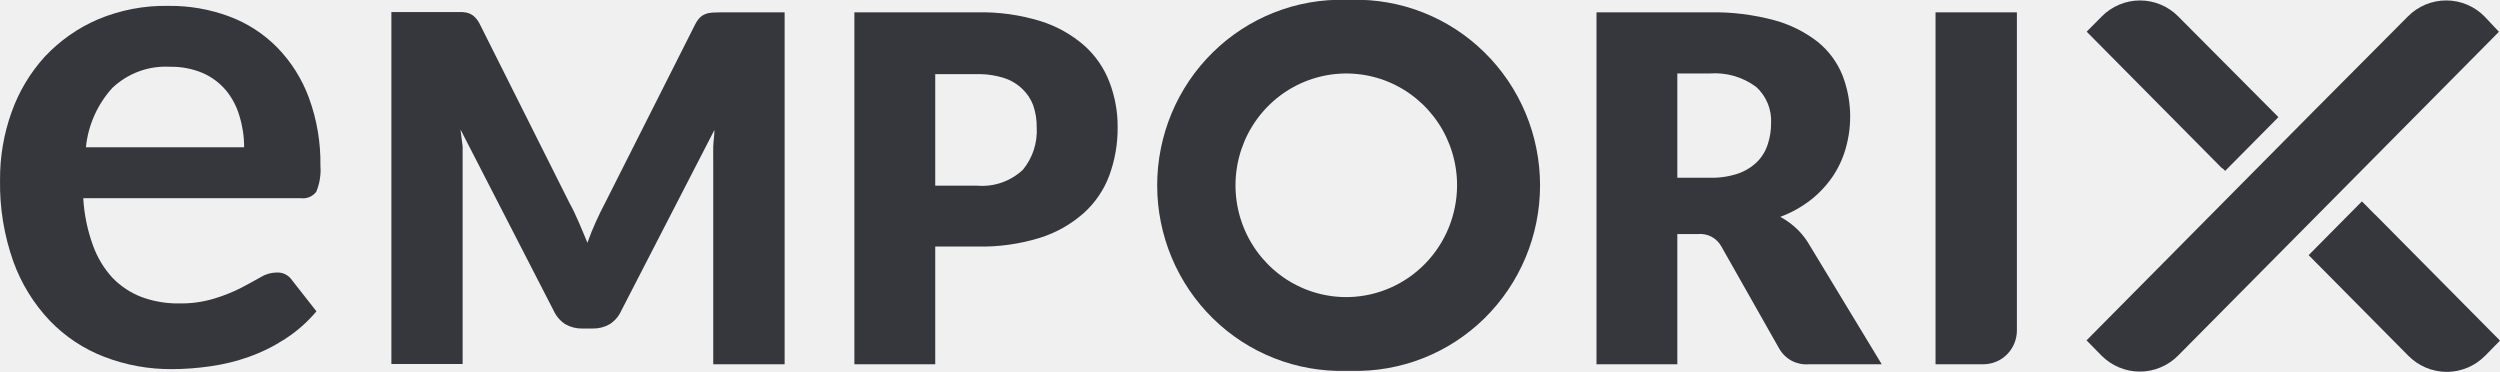
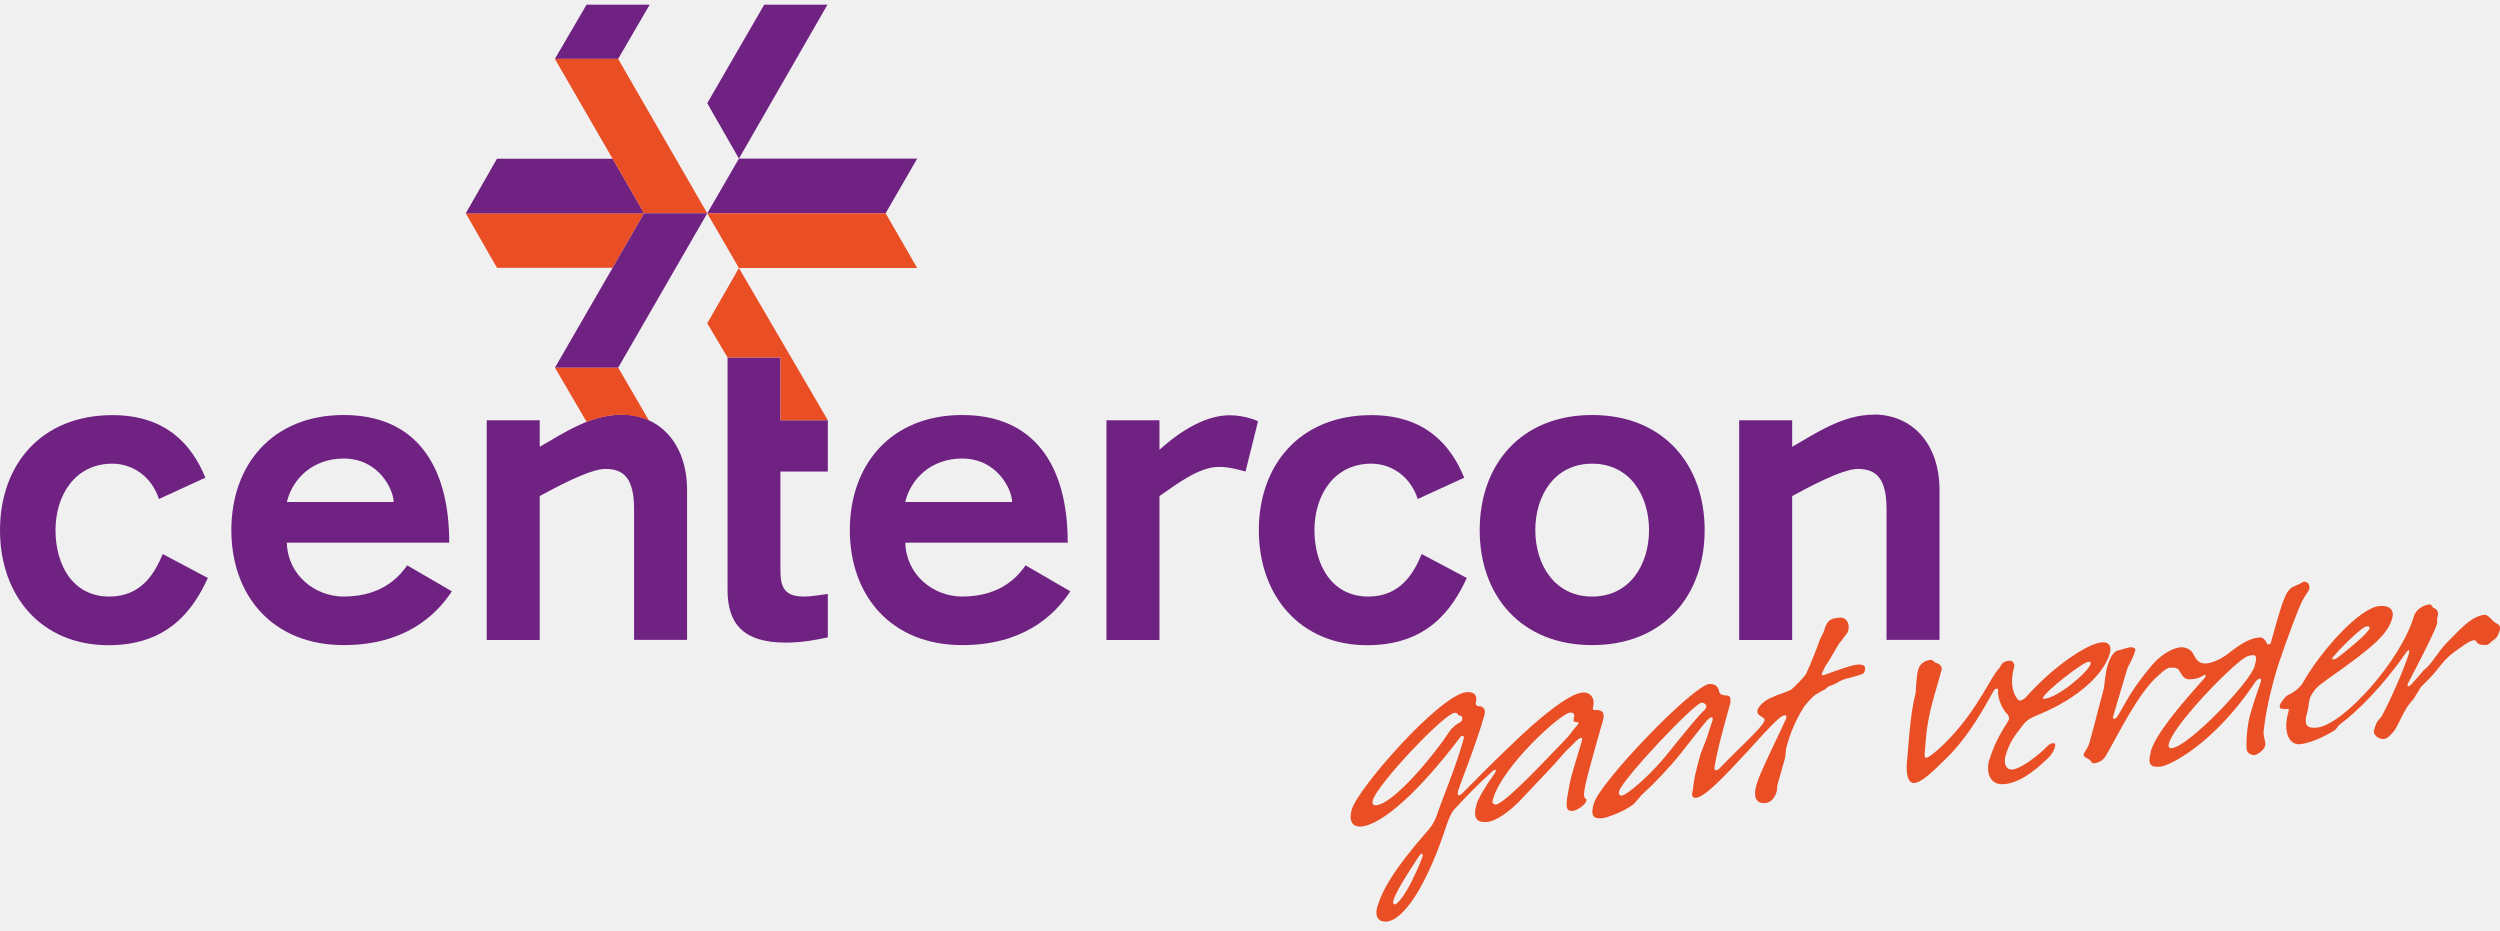
- <svg xmlns="http://www.w3.org/2000/svg" width="148" height="22" viewBox="0 0 148 22" fill="none">
-   <g clip-path="url(#clip0_2027_64)">
-     <path fill-rule="evenodd" clip-rule="evenodd" d="M79.992 -0.01C81.446 -0.05 82.893 0.205 84.248 0.739C85.602 1.273 86.836 2.076 87.879 3.1C88.92 4.123 89.749 5.347 90.315 6.699C90.88 8.051 91.171 9.505 91.171 10.973C91.171 12.44 90.88 13.892 90.315 15.244C89.749 16.596 88.92 17.821 87.879 18.845C86.836 19.868 85.602 20.671 84.248 21.205C82.893 21.739 81.446 21.994 79.992 21.954H79.684C78.231 21.994 76.784 21.739 75.43 21.205C74.075 20.671 72.84 19.868 71.798 18.845C70.756 17.821 69.928 16.596 69.362 15.244C68.797 13.892 68.505 12.44 68.505 10.973C68.505 9.505 68.797 8.051 69.362 6.699C69.928 5.347 70.756 4.123 71.798 3.1C72.84 2.076 74.075 1.273 75.43 0.739C76.784 0.205 78.231 -0.05 79.684 -0.01H79.992ZM82.177 4.84C80.97 4.344 79.643 4.221 78.368 4.489C77.091 4.756 75.924 5.401 75.012 6.341C74.101 7.281 73.488 8.473 73.251 9.767C73.014 11.06 73.164 12.395 73.682 13.602C74.201 14.808 75.063 15.832 76.16 16.542C77.257 17.252 78.539 17.615 79.842 17.587C81.556 17.545 83.186 16.831 84.384 15.594C85.583 14.358 86.255 12.698 86.259 10.969C86.259 9.653 85.871 8.368 85.144 7.277C84.416 6.185 83.383 5.337 82.177 4.84Z" fill="#36373D" />
-     <path fill-rule="evenodd" clip-rule="evenodd" d="M9.967 0.348C11.198 0.333 12.422 0.546 13.577 0.976C14.648 1.374 15.619 2.004 16.422 2.822C17.246 3.67 17.883 4.684 18.291 5.797C18.762 7.083 18.991 8.445 18.969 9.815C19.01 10.339 18.926 10.865 18.724 11.35C18.618 11.49 18.477 11.6 18.315 11.667C18.153 11.734 17.976 11.756 17.802 11.732H4.929C4.982 12.681 5.173 13.617 5.497 14.509C5.751 15.229 6.148 15.889 6.663 16.45C7.149 16.952 7.739 17.341 8.39 17.587C9.097 17.846 9.845 17.973 10.597 17.962C11.304 17.976 12.009 17.88 12.686 17.675C13.229 17.512 13.756 17.301 14.262 17.046C14.696 16.816 15.082 16.609 15.414 16.418C15.701 16.238 16.03 16.14 16.368 16.132C16.55 16.121 16.732 16.158 16.895 16.24C17.058 16.323 17.197 16.447 17.298 16.601L18.733 18.431C18.198 19.068 17.57 19.621 16.872 20.069C16.201 20.506 15.481 20.861 14.727 21.128C13.987 21.392 13.22 21.578 12.441 21.684C11.698 21.794 10.947 21.85 10.195 21.852C8.825 21.865 7.463 21.62 6.182 21.128C4.963 20.662 3.86 19.932 2.951 18.988C1.999 17.985 1.263 16.793 0.791 15.487C0.241 13.936 -0.027 12.297 0.002 10.651C-0.007 9.281 0.225 7.92 0.688 6.633C1.12 5.419 1.787 4.305 2.651 3.355C3.541 2.407 4.614 1.653 5.804 1.143C7.122 0.591 8.54 0.32 9.967 0.348ZM10.061 3.952C9.441 3.917 8.821 4.009 8.237 4.222C7.653 4.436 7.118 4.766 6.663 5.192C5.773 6.163 5.219 7.401 5.086 8.717H14.452C14.454 8.091 14.361 7.469 14.176 6.871C14.018 6.319 13.749 5.805 13.388 5.36C13.013 4.914 12.54 4.56 12.009 4.326C11.392 4.066 10.728 3.939 10.061 3.952Z" fill="#36373D" />
-     <path fill-rule="evenodd" clip-rule="evenodd" d="M101.222 0.73C102.512 0.704 103.798 0.864 105.045 1.199C105.98 1.453 106.856 1.89 107.622 2.488C108.262 3.01 108.761 3.685 109.073 4.453C109.613 5.848 109.677 7.385 109.255 8.821C109.083 9.417 108.816 9.981 108.466 10.491C108.104 11.011 107.665 11.473 107.165 11.859C106.625 12.273 106.027 12.602 105.392 12.838C105.706 13.007 106 13.213 106.267 13.451C106.552 13.704 106.801 13.996 107.008 14.318L111.399 21.565H107.063C106.719 21.591 106.375 21.519 106.07 21.358C105.765 21.196 105.511 20.95 105.336 20.65L101.908 14.597C101.773 14.35 101.57 14.148 101.323 14.016C101.077 13.885 100.798 13.829 100.52 13.856H99.298V21.565H94.513V0.73H101.222ZM103.965 5.145C103.174 4.558 102.201 4.276 101.222 4.349H99.298V10.523H101.222C101.789 10.538 102.354 10.454 102.893 10.276C103.314 10.13 103.698 9.894 104.02 9.584C104.31 9.293 104.526 8.936 104.651 8.542C104.784 8.14 104.851 7.717 104.848 7.293C104.87 6.891 104.801 6.489 104.648 6.117C104.495 5.746 104.262 5.413 103.965 5.145Z" fill="#36373D" />
-     <path d="M27.372 0.713C27.515 0.72 27.657 0.749 27.791 0.801C27.915 0.851 28.027 0.928 28.121 1.024C28.241 1.147 28.339 1.29 28.413 1.445L33.726 12.042C33.915 12.376 34.097 12.766 34.27 13.172C34.444 13.578 34.609 13.96 34.775 14.373C34.932 13.936 35.089 13.538 35.271 13.14C35.452 12.742 35.633 12.36 35.831 11.994L41.136 1.477C41.21 1.323 41.306 1.181 41.421 1.055C41.516 0.957 41.631 0.881 41.759 0.833C41.892 0.781 42.034 0.751 42.177 0.745L42.721 0.729H46.45V21.565H42.224V9.584C42.224 9.305 42.216 9.011 42.224 8.685C42.232 8.359 42.295 8.025 42.295 7.69L36.777 18.398C36.63 18.726 36.392 19.002 36.091 19.194C35.791 19.366 35.45 19.453 35.105 19.449H34.451C34.106 19.452 33.766 19.365 33.466 19.194C33.167 19 32.93 18.724 32.78 18.398L27.261 7.666L27.388 8.677V21.549H23.17V0.713H27.372Z" fill="#36373D" />
-     <path fill-rule="evenodd" clip-rule="evenodd" d="M57.864 0.73C59.132 0.703 60.396 0.88 61.609 1.254C62.557 1.55 63.435 2.041 64.187 2.694C64.847 3.283 65.358 4.022 65.676 4.85C66.006 5.707 66.172 6.62 66.165 7.539C66.172 8.514 66.004 9.482 65.668 10.396C65.348 11.251 64.826 12.016 64.147 12.623C63.396 13.286 62.515 13.782 61.561 14.079C60.364 14.448 59.116 14.623 57.864 14.596H55.366V21.565H50.58V0.73H57.864ZM55.366 10.992H57.864C58.352 11.031 58.843 10.968 59.306 10.807C59.768 10.645 60.193 10.389 60.553 10.053C61.136 9.347 61.429 8.441 61.373 7.523C61.378 7.08 61.306 6.638 61.16 6.219C61.022 5.859 60.806 5.536 60.529 5.272C60.221 4.973 59.849 4.749 59.441 4.62C58.995 4.477 58.531 4.399 58.064 4.389H55.366V10.992Z" fill="#36373D" />
-     <path d="M119.4 19.56C119.4 20.092 119.191 20.601 118.819 20.977C118.446 21.353 117.941 21.564 117.414 21.564H114.584V0.729H119.4V19.56Z" fill="#36373D" />
-     <path d="M140.614 12.718L140.638 12.734L148 20.164L147.118 21.063C146.82 21.364 146.465 21.603 146.076 21.767C145.686 21.929 145.268 22.014 144.847 22.014C144.425 22.014 144.007 21.929 143.617 21.767C143.228 21.603 142.874 21.364 142.576 21.063L136.672 15.104L139.825 11.922L140.614 12.718Z" fill="#36373D" />
-     <path d="M144.815 0.026C145.236 0.026 145.654 0.11 146.044 0.272C146.434 0.436 146.787 0.674 147.085 0.976L147.937 1.882L128.947 21.047C128.649 21.348 128.294 21.588 127.905 21.75C127.516 21.913 127.098 21.997 126.676 21.997C126.254 21.997 125.837 21.913 125.448 21.75C125.058 21.588 124.703 21.348 124.405 21.047L123.523 20.149L136.837 6.711L142.545 0.976C142.843 0.674 143.197 0.436 143.586 0.272C143.976 0.11 144.393 0.026 144.815 0.026Z" fill="#36373D" />
-     <path d="M126.688 0.027C127.109 0.027 127.526 0.111 127.915 0.273C128.304 0.436 128.657 0.675 128.954 0.976L134.661 6.711L134.882 6.935L131.729 10.117L131.58 9.966H131.548L123.531 1.875L124.421 0.976C124.719 0.675 125.073 0.436 125.461 0.273C125.85 0.111 126.267 0.027 126.688 0.027Z" fill="#36373D" />
+ <svg xmlns="http://www.w3.org/2000/svg" width="180" height="67" viewBox="0 0 180 67" fill="none">
+   <g clip-path="url(#clip0_796_2706)">
+     <path d="M44.112 19.28L46.377 15.357H33.535L35.783 19.28H44.112Z" fill="#E94E24" />
+     <path d="M46.377 15.358L44.112 11.428H35.783L33.535 15.358H46.377Z" fill="#702283" />
+     <path d="M42.233 0.334L39.952 4.24H44.506L46.779 0.334H42.233Z" fill="#702283" />
+     <path d="M46.376 15.358H50.922L44.506 4.24H39.952L46.376 15.358Z" fill="#E94E24" />
+     <path d="M53.203 11.42L50.922 15.358H63.764L66.037 11.42H53.203Z" fill="#702283" />
+     <path d="M53.203 19.296L50.922 15.357H63.764L66.037 19.296H53.203Z" fill="#E94E24" />
+     <path d="M55.025 0.334L50.922 7.432L53.203 11.419L59.579 0.334H55.025Z" fill="#702283" />
+     <path d="M46.376 15.357H50.922L44.506 26.476H39.952L46.376 15.357Z" fill="#702283" />
+     <path d="M11.438 35.92C10.938 34.361 9.592 33.384 8.09 33.384C5.374 33.384 3.996 35.698 3.996 38.168C3.996 40.638 5.21 42.952 7.869 42.952C10.15 42.952 11.118 41.327 11.717 39.891L14.966 41.614C13.908 43.928 12.095 46.455 7.811 46.455C2.962 46.455 0 42.894 0 38.176C0 33.458 2.97 29.889 8.099 29.889C11.947 29.889 13.818 32.014 14.786 34.393L11.446 35.928L11.438 35.92Z" fill="#702283" />
+     <path d="M20.653 39.079C20.718 41.417 22.688 42.952 24.747 42.952C27.75 42.952 28.94 41.229 29.317 40.704L32.534 42.575C31.344 44.388 29.063 46.447 24.747 46.447C19.627 46.447 16.657 42.886 16.657 38.168C16.657 33.45 19.627 29.881 24.747 29.881C29.867 29.881 32.345 33.417 32.345 39.071H20.653V39.079ZM28.341 36.142C28.341 35.296 27.307 33.015 24.747 33.015C22.532 33.015 21.063 34.451 20.653 36.142H28.341Z" fill="#702283" />
+     <path d="M65.183 39.079C65.249 41.417 67.218 42.952 69.278 42.952C72.281 42.952 73.47 41.229 73.84 40.704L77.064 42.575C75.874 44.388 73.593 46.447 69.278 46.447C64.157 46.447 61.187 42.886 61.187 38.168C61.187 33.45 64.157 29.881 69.278 29.881C74.398 29.881 76.876 33.417 76.876 39.071H65.183V39.079ZM72.871 36.142C72.871 35.296 71.838 33.015 69.269 33.015C67.054 33.015 65.585 34.451 65.175 36.142H72.863H72.871Z" fill="#702283" />
+     <path d="M102.074 35.92C101.573 34.361 100.236 33.384 98.734 33.384C96.018 33.384 94.64 35.698 94.64 38.168C94.64 40.638 95.862 42.952 98.513 42.952C100.794 42.952 101.77 41.327 102.361 39.891L105.61 41.614C104.544 43.928 102.73 46.455 98.447 46.455C93.606 46.455 90.636 42.894 90.636 38.176C90.636 33.458 93.606 29.889 98.734 29.889C102.583 29.889 104.453 32.014 105.422 34.393L102.074 35.928V35.92Z" fill="#702283" />
+     <path d="M122.735 38.168C122.735 42.886 119.765 46.447 114.636 46.447C109.508 46.447 106.538 42.886 106.538 38.168C106.538 33.45 109.508 29.881 114.636 29.881C119.765 29.881 122.735 33.45 122.735 38.168ZM110.542 38.168C110.542 40.638 111.92 42.952 114.636 42.952C117.352 42.952 118.731 40.638 118.731 38.168C118.731 35.698 117.36 33.385 114.636 33.385C111.912 33.385 110.542 35.698 110.542 38.168Z" fill="#702283" />
+     <path d="M59.603 33.952V30.259H56.198V25.738H52.383V42.453C52.383 44.857 53.45 46.268 56.576 46.268C57.766 46.268 58.701 46.079 59.603 45.891V42.764C59.045 42.83 58.447 42.953 57.913 42.953C56.444 42.953 56.19 42.264 56.19 41.017V33.952H59.595H59.603Z" fill="#702283" />
+     <path d="M52.383 25.738H56.198V30.259H59.604L53.203 19.297L50.922 23.276L52.383 25.738Z" fill="#E94E24" />
+     <path d="M44.744 29.856C42.561 29.856 40.69 31.111 38.86 32.17V30.258H35.045V46.078H38.86V35.715C39.894 35.157 42.438 33.762 43.587 33.762C44.941 33.762 45.654 34.475 45.654 36.666V46.07H49.47V35.296C49.47 31.924 47.484 29.848 44.744 29.848" fill="#702283" />
+     <path d="M42.241 30.382C43.037 30.07 43.866 29.865 44.744 29.865C45.466 29.865 46.13 30.013 46.729 30.284L44.514 26.477H39.96L42.241 30.382Z" fill="#E94E24" />
+     <path d="M134.912 29.856C132.737 29.856 130.866 31.111 129.037 32.17V30.258H125.221V46.078H129.037V35.715C130.071 35.157 132.614 33.762 133.763 33.762C135.117 33.762 135.831 34.475 135.831 36.666V46.07H139.646V35.296C139.646 31.924 137.66 29.848 134.92 29.848" fill="#702283" />
+     <path d="M88.535 29.898C86.517 29.898 84.54 31.425 83.481 32.385V30.259H79.665V46.079H83.481V35.716C84.671 34.904 86.295 33.615 87.772 33.615C88.585 33.615 89.487 33.903 89.676 33.952L90.579 30.325C90.579 30.325 89.676 29.898 88.527 29.898" fill="#702283" />
+     <path d="M107.908 57.853C108.917 57.262 111.24 54.768 112.897 53.045C113.078 52.84 113.316 52.462 113.545 52.249C113.693 52.093 113.677 51.978 113.521 51.986C113.34 52.003 113.266 51.913 113.307 51.765C113.398 51.445 113.324 51.281 113.037 51.305C112.372 51.363 108.163 55.162 107.49 57.55C107.424 57.771 107.449 57.861 107.629 57.919C107.67 57.935 107.744 57.96 107.9 57.845M102.386 61.783C102.476 61.562 102.452 61.464 102.345 61.472C102.296 61.472 102.214 61.578 102.091 61.759C101.229 63.055 100.474 64.294 100.335 64.811C100.269 65.033 100.318 65.123 100.45 65.115C100.573 65.107 101.328 64.467 102.386 61.783ZM104.339 52.692C104.585 52.339 104.897 52.118 105.168 51.978C105.258 51.921 105.258 51.83 105.283 51.757C105.315 51.633 105.209 51.502 105.053 51.51C104.954 51.51 104.963 51.297 104.733 51.322C103.97 51.387 99.17 56.458 98.841 57.615C98.808 57.738 98.784 58.001 99.063 57.984C100.384 57.878 103.33 54.251 104.339 52.7M99.186 65.246C99.481 64.212 100.261 62.686 102.862 59.732C103.157 59.396 103.338 59.018 103.477 58.624C103.945 57.246 104.782 55.35 105.389 53.184C105.422 53.061 105.373 52.971 105.274 52.979C105.176 52.987 105.151 53.061 105.069 53.168C102.37 56.729 99.604 59.379 97.996 59.511C97.463 59.552 97.069 59.207 97.323 58.296C97.766 56.745 103.707 49.992 105.586 49.837C106.119 49.795 106.423 50.033 106.251 50.641C106.226 50.715 106.366 50.846 106.415 50.846C106.694 50.821 107.022 50.985 106.874 51.502C106.292 53.57 105.118 56.475 104.995 56.893C104.889 57.287 105.012 57.369 105.274 57.131C106.292 56.089 107.473 54.907 108.827 53.619C110.714 51.781 112.93 49.943 113.947 49.861C114.53 49.812 114.866 50.312 114.694 50.903C114.661 51.026 114.678 51.141 114.875 51.125C115.433 51.075 115.539 51.404 115.424 51.822C114.349 55.605 113.98 56.91 114.062 57.336C114.103 57.623 114.292 57.41 114.202 57.705C114.136 57.927 113.595 58.354 113.209 58.386C112.626 58.436 112.758 57.804 113.012 56.458C113.151 55.703 113.611 54.349 113.873 53.414C113.923 53.242 113.956 53.119 113.832 53.127C113.734 53.135 113.693 53.184 113.504 53.324C113.324 53.529 112.749 54.054 112.528 54.317C111.88 55.112 110.378 56.63 109.664 57.41C108.663 58.501 107.662 59.133 107.071 59.182C106.333 59.248 106.029 58.912 106.308 57.927C106.431 57.484 107.006 56.524 107.531 55.81C107.695 55.58 107.728 55.457 107.687 55.432C107.596 55.392 107.49 55.498 107.399 55.58C106.357 56.532 105.447 57.468 104.692 58.296C104.429 58.608 104.29 59.026 104.167 59.371C102.763 63.687 101.098 66.247 99.826 66.354C99.293 66.395 98.94 66.067 99.178 65.23" fill="#E94E24" />
+     <path d="M120.208 54.096C121.398 52.603 122.243 51.577 122.743 51.101C122.826 51.003 122.834 50.953 122.858 50.88C122.891 50.757 122.694 50.584 122.514 50.593C121.98 50.633 116.827 56.082 116.581 56.96C116.557 57.058 116.507 57.304 116.786 57.28C117.115 57.255 118.871 55.811 120.2 54.096M114.768 57.83C115.203 56.303 121.898 49.345 123.072 49.247C123.482 49.214 123.753 49.477 123.777 49.813C123.818 49.854 123.892 50.018 123.941 50.01C124.073 50.002 124.089 50.092 124.294 50.075C124.598 50.051 124.672 50.33 124.524 50.847C124.335 51.511 123.572 54.211 123.441 55.278C123.408 55.475 123.589 55.557 123.835 55.294C125.254 53.809 126.904 52.357 127.043 51.889C127.133 51.569 126.403 51.61 126.551 51.093C126.625 50.847 127.076 50.379 127.65 50.182C128.085 49.977 128.2 49.993 128.906 49.69C129.111 49.575 129.899 48.746 130.03 48.541C130.407 47.745 130.99 46.203 131.014 46.104C131.047 45.981 131.285 45.579 131.326 45.431C131.564 44.594 131.835 44.529 132.442 44.471C132.926 44.43 133.222 44.89 133.066 45.431C133 45.653 132.787 45.792 132.598 46.121C132.557 46.17 132.483 46.252 132.45 46.276C132.13 46.785 131.86 47.31 131.597 47.712C131.449 47.893 131.375 48.065 131.244 48.344C131.096 48.599 131.146 48.689 131.515 48.541C132.015 48.352 133.263 47.893 133.722 47.852C134.05 47.827 134.387 47.868 134.264 48.311C134.198 48.557 133.968 48.574 133.419 48.738C133.23 48.779 132.803 48.886 132.549 49.001C132.352 49.091 132.303 49.165 132.139 49.222C131.958 49.337 131.802 49.345 131.654 49.427C131.572 49.46 131.441 49.641 131.277 49.698C131.17 49.731 130.826 49.977 130.719 50.01C130.539 50.125 130.104 50.609 129.94 50.814C129.496 51.495 129.012 52.431 128.676 53.604C128.52 54.145 128.602 54.309 128.487 54.703C128.331 55.27 128.118 56.008 127.987 56.476C127.921 56.722 127.987 56.763 127.921 56.984C127.806 57.378 127.568 57.78 127.084 57.821C126.502 57.871 126.19 57.46 126.469 56.484C126.698 55.672 127.905 53.267 128.553 51.848C128.774 51.421 128.479 51.397 128.093 51.717C127.429 52.299 126.403 53.464 125.935 53.981C123.892 56.188 122.727 57.386 122.095 57.444C121.742 57.477 121.824 57.083 121.89 56.861C121.956 56.18 122.038 55.721 122.448 54.269C122.481 54.145 122.867 53.226 122.891 53.128C123.014 52.709 123.26 52.02 123.31 51.848C123.334 51.749 123.318 51.635 123.219 51.643C123.121 51.651 123.006 51.782 122.908 51.856C122.571 52.266 121.447 53.686 121.053 54.195C120.167 55.302 119.133 56.394 118.173 57.263C117.96 57.493 117.796 57.723 117.656 57.862C116.934 58.47 115.597 58.896 115.367 58.913C114.751 58.962 114.481 58.798 114.76 57.813" fill="#E94E24" />
+     <path d="M147.228 50.304C148.172 50.23 150.354 48.392 150.526 47.801C150.559 47.678 150.502 47.637 150.371 47.645C149.936 47.678 147.212 49.828 147.105 50.222C147.088 50.295 147.056 50.32 147.228 50.304ZM143.248 54.685C143.503 53.799 143.954 52.897 144.52 52.035C144.693 51.781 144.684 51.641 144.561 51.452C144.184 51.124 143.806 50.271 143.864 49.713C143.864 49.524 143.667 49.541 143.56 49.713C142.912 50.845 141.821 52.954 140.106 54.628C139.146 55.547 138.407 56.326 137.816 56.376C137.332 56.417 137.226 55.563 137.3 54.858C137.39 54.111 137.513 51.387 137.907 50.008C137.972 49.762 137.931 48.876 138.12 48.187C138.26 47.694 138.727 47.538 139.006 47.514C139.187 47.498 139.244 47.711 139.441 47.744C139.745 47.818 139.843 48.096 139.786 48.269C139.646 48.761 139.252 50.14 139.211 50.287C138.621 52.371 138.67 53.496 138.58 54.177C138.563 54.415 138.571 54.562 138.694 54.554C138.85 54.538 139.096 54.349 139.531 53.98C141.927 51.838 143.109 49.245 143.691 48.425C143.864 48.17 143.979 48.113 144.052 47.941C144.192 47.612 144.528 47.588 144.701 47.571C144.906 47.555 145.078 47.801 145.021 48.023C144.676 49.253 144.971 50.041 145.316 50.394C145.431 50.501 145.669 50.394 145.866 50.205C147.843 47.957 150.321 46.332 151.314 46.25C151.905 46.201 152.036 46.595 151.913 47.038C151.552 48.318 149.944 50.197 146.531 51.559C146.161 51.707 145.825 51.928 145.529 52.363C145.127 52.897 144.693 53.389 144.405 54.398C144.233 55.014 144.455 55.448 144.914 55.407C145.267 55.383 146.219 54.841 147.162 53.971C147.367 53.758 147.564 53.528 147.811 53.512C147.991 53.496 148.007 53.619 147.95 53.807C147.909 53.955 147.819 54.177 147.597 54.439C147.006 55.038 145.636 56.351 144.315 56.458C143.166 56.556 143.002 55.489 143.232 54.653" fill="#E94E24" />
+     <path d="M162.334 47.95C162.457 47.507 162.539 47.138 162.186 47.171C161.751 47.203 161.554 47.368 160.84 47.975C159.019 49.591 156.459 52.463 156.163 53.522C156.131 53.62 156.081 53.891 156.36 53.866C157.583 53.768 162.014 49.107 162.342 47.95M154.842 54.137C155.203 52.857 156.959 50.797 158.633 48.927C158.879 48.664 158.912 48.475 158.527 48.697C158.256 48.861 158.001 48.886 157.673 48.91C157.14 48.951 156.992 48.344 156.853 48.213C156.771 48.049 156.295 48.065 156.221 48.073C155.991 48.09 155.564 48.467 155.08 48.935C153.71 50.346 152.364 53.169 151.609 54.432C151.429 54.736 151.117 54.925 150.74 54.958C150.617 54.966 150.576 54.826 150.502 54.761C150.379 54.58 149.919 54.547 150.042 54.268C150.075 54.145 150.329 53.858 150.436 53.489C150.822 52.135 151.322 50.1 151.47 49.591C151.511 49.444 151.585 48.475 151.724 47.983C151.987 47.072 152.323 46.826 152.602 46.81C152.701 46.801 153.152 46.621 153.382 46.605C153.612 46.588 153.776 46.695 153.743 46.818C153.546 47.507 153.226 47.942 153.168 48.139C152.914 49.025 152.249 51.191 152.159 51.536C152.118 51.684 152.118 51.757 152.225 51.749C152.381 51.733 152.438 51.61 152.578 51.38C153.374 49.969 153.759 49.312 154.933 47.901C155.72 46.974 156.582 46.637 156.992 46.605C157.402 46.572 157.804 46.801 157.952 47.146C158.092 47.441 158.313 47.811 158.847 47.77C159.61 47.704 160.43 47.089 160.734 46.826C161.152 46.506 161.924 45.956 162.637 45.899C163.245 45.85 163.212 46.67 163.335 46.35C163.351 46.301 163.442 46.506 163.499 46.285C163.655 45.743 164.016 44.373 164.336 43.429C164.516 42.986 164.615 42.707 164.795 42.502C164.951 42.297 165.124 42.231 165.345 42.141C165.542 42.075 165.837 41.886 165.87 41.878C166.018 41.862 166.379 42.001 166.256 42.444C166.215 42.592 165.805 43.06 165.6 43.626C164.935 45.193 164.049 47.786 163.876 48.377C163.228 50.658 163.08 51.798 162.974 52.701C162.974 53.16 163.163 53.431 163.089 53.702C162.99 54.047 162.506 54.35 162.301 54.367C162.153 54.383 161.841 54.235 161.792 54.071C161.702 53.932 161.727 52.471 162.022 51.413C162.276 50.502 162.728 49.271 162.785 49.074C162.818 48.951 162.769 48.861 162.719 48.861C162.621 48.869 162.465 48.976 162.416 49.058C159.347 53.653 156.163 55.138 155.556 55.196C154.916 55.253 154.58 55.13 154.859 54.145" fill="#E94E24" />
+     <path d="M168.291 47.358C168.734 47.038 170.498 45.618 170.605 45.249C170.629 45.151 170.605 45.077 170.375 45.102C170.071 45.126 168.553 46.62 168.176 47.087C168.004 47.268 167.889 47.399 167.922 47.465C167.963 47.481 168.086 47.498 168.299 47.358M164.779 51.182C164.836 50.96 164.664 51.05 164.541 51.059C164.336 51.075 164.508 51.017 164.303 51.034C164.18 51.042 164.106 50.927 164.147 50.78C164.188 50.632 164.533 50.123 164.754 50.033C165.296 49.795 165.657 49.409 165.796 49.179C167.109 46.841 169.899 43.756 171.319 43.633C172.082 43.567 172.393 43.953 172.246 44.494C171.934 45.602 171.064 46.464 167.561 48.917C167.2 49.212 166.896 49.335 166.56 49.82C166.141 50.402 166.322 50.583 166.116 51.297C165.878 52.133 166.034 52.453 166.773 52.396C168.734 52.232 172.927 47.448 173.805 44.355C173.928 43.912 174.478 43.551 174.937 43.518C175.068 43.51 175.118 43.674 175.191 43.764C175.446 43.838 175.618 44.018 175.495 44.462C175.429 44.683 175.52 44.724 175.462 44.921C175.249 45.66 173.608 48.745 173.378 49.196C173.329 49.27 173.312 49.417 173.444 49.409C173.567 49.401 174.387 48.375 174.519 48.244C175.15 47.76 175.388 47.095 176.209 46.234C176.783 45.709 177.842 44.347 178.884 44.265C179.187 44.24 179.458 44.765 179.745 44.888C179.926 44.946 180.057 45.102 179.975 45.397C179.893 45.692 179.77 45.938 179.598 46.029C179.384 46.168 179.212 46.423 179.04 46.431C178.203 46.496 178.367 46.078 178.137 46.094C177.858 46.119 177.481 46.39 177.103 46.66C175.692 47.596 175.889 47.965 174.404 49.36C174.231 49.516 173.838 50.295 173.674 50.451C173.116 51.001 172.672 52.24 172.385 52.618C172.098 52.929 171.926 53.184 171.622 53.208C171.261 53.241 170.843 52.888 170.925 52.593C171.163 51.756 171.269 51.895 171.499 51.535C172.123 50.402 173.05 48.261 173.419 47.128C173.583 46.562 173.288 46.898 173.189 47.054C171.548 49.426 169.686 51.255 168.521 52.117C168.266 52.306 168.242 52.503 168.053 52.609C167.093 53.192 166.149 53.537 165.567 53.586C164.927 53.635 164.303 52.872 164.779 51.206" fill="#E94E24" />
  </g>
  <defs>
-     <clipPath id="clip0_2027_64">
-       <rect width="148" height="22" fill="white" />
+     <clipPath id="clip0_796_2706">
+       <rect width="180" height="66.036" fill="white" transform="translate(0 0.333984)" />
    </clipPath>
  </defs>
</svg>
